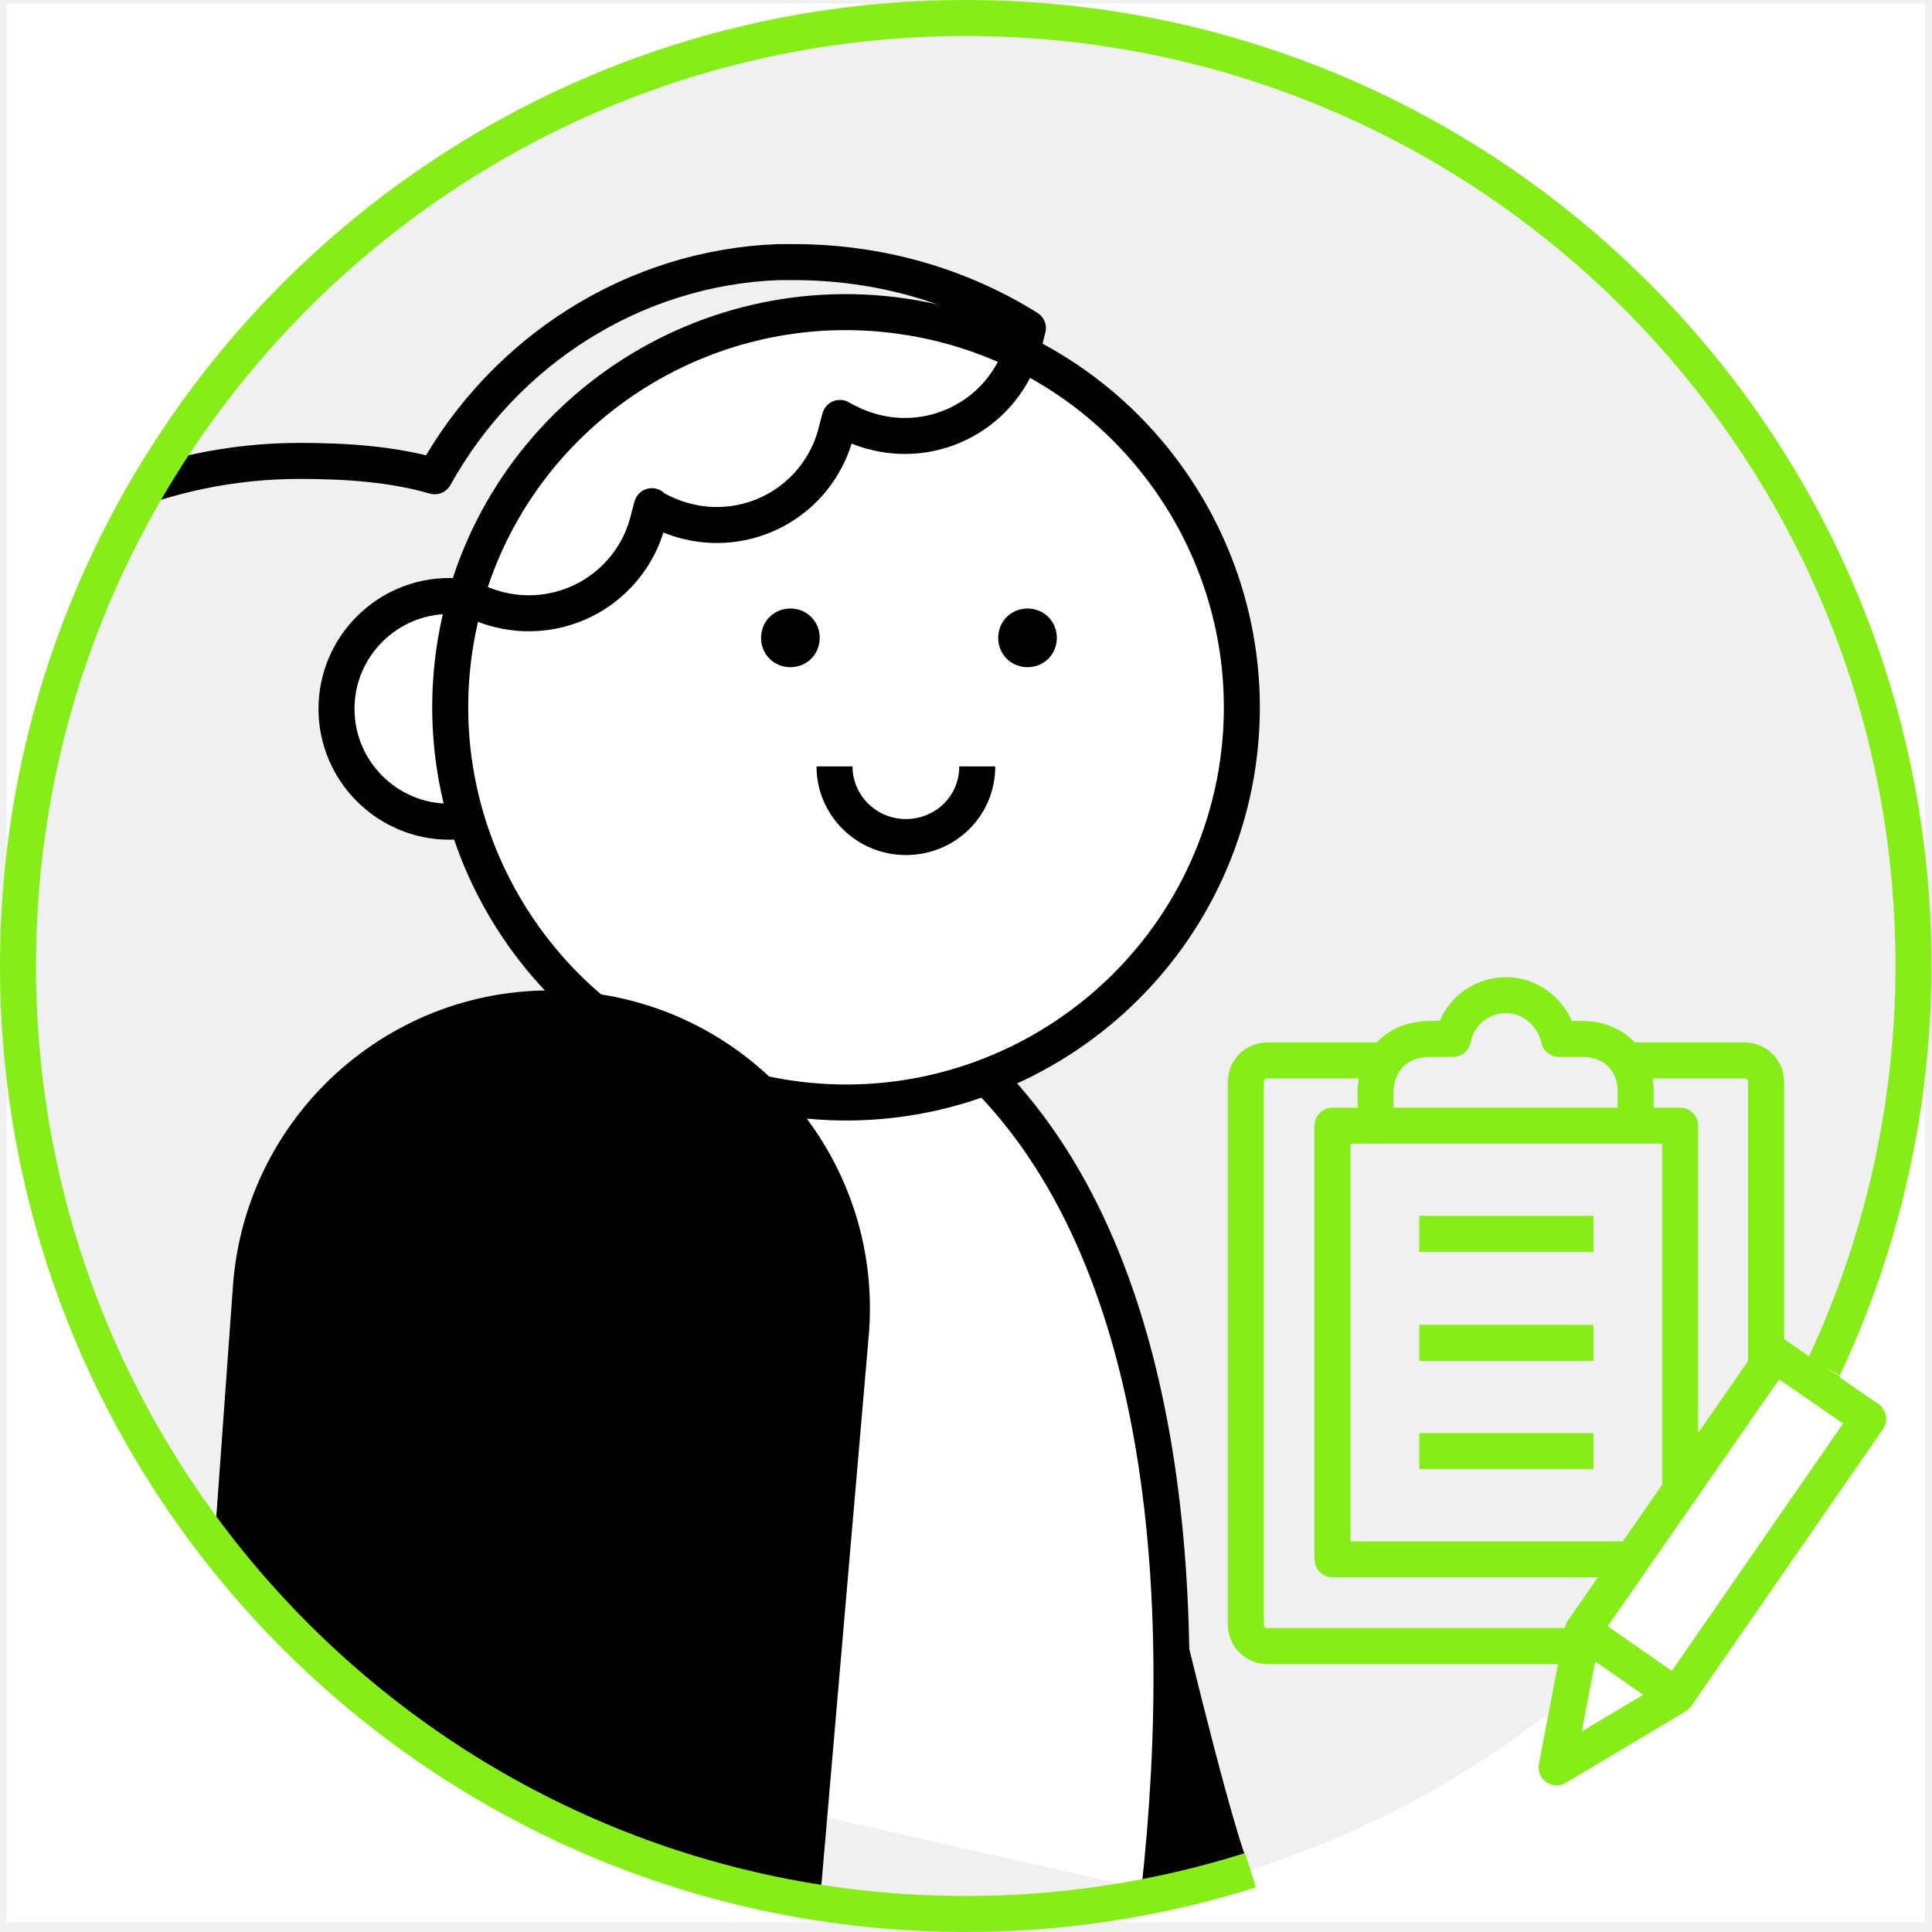
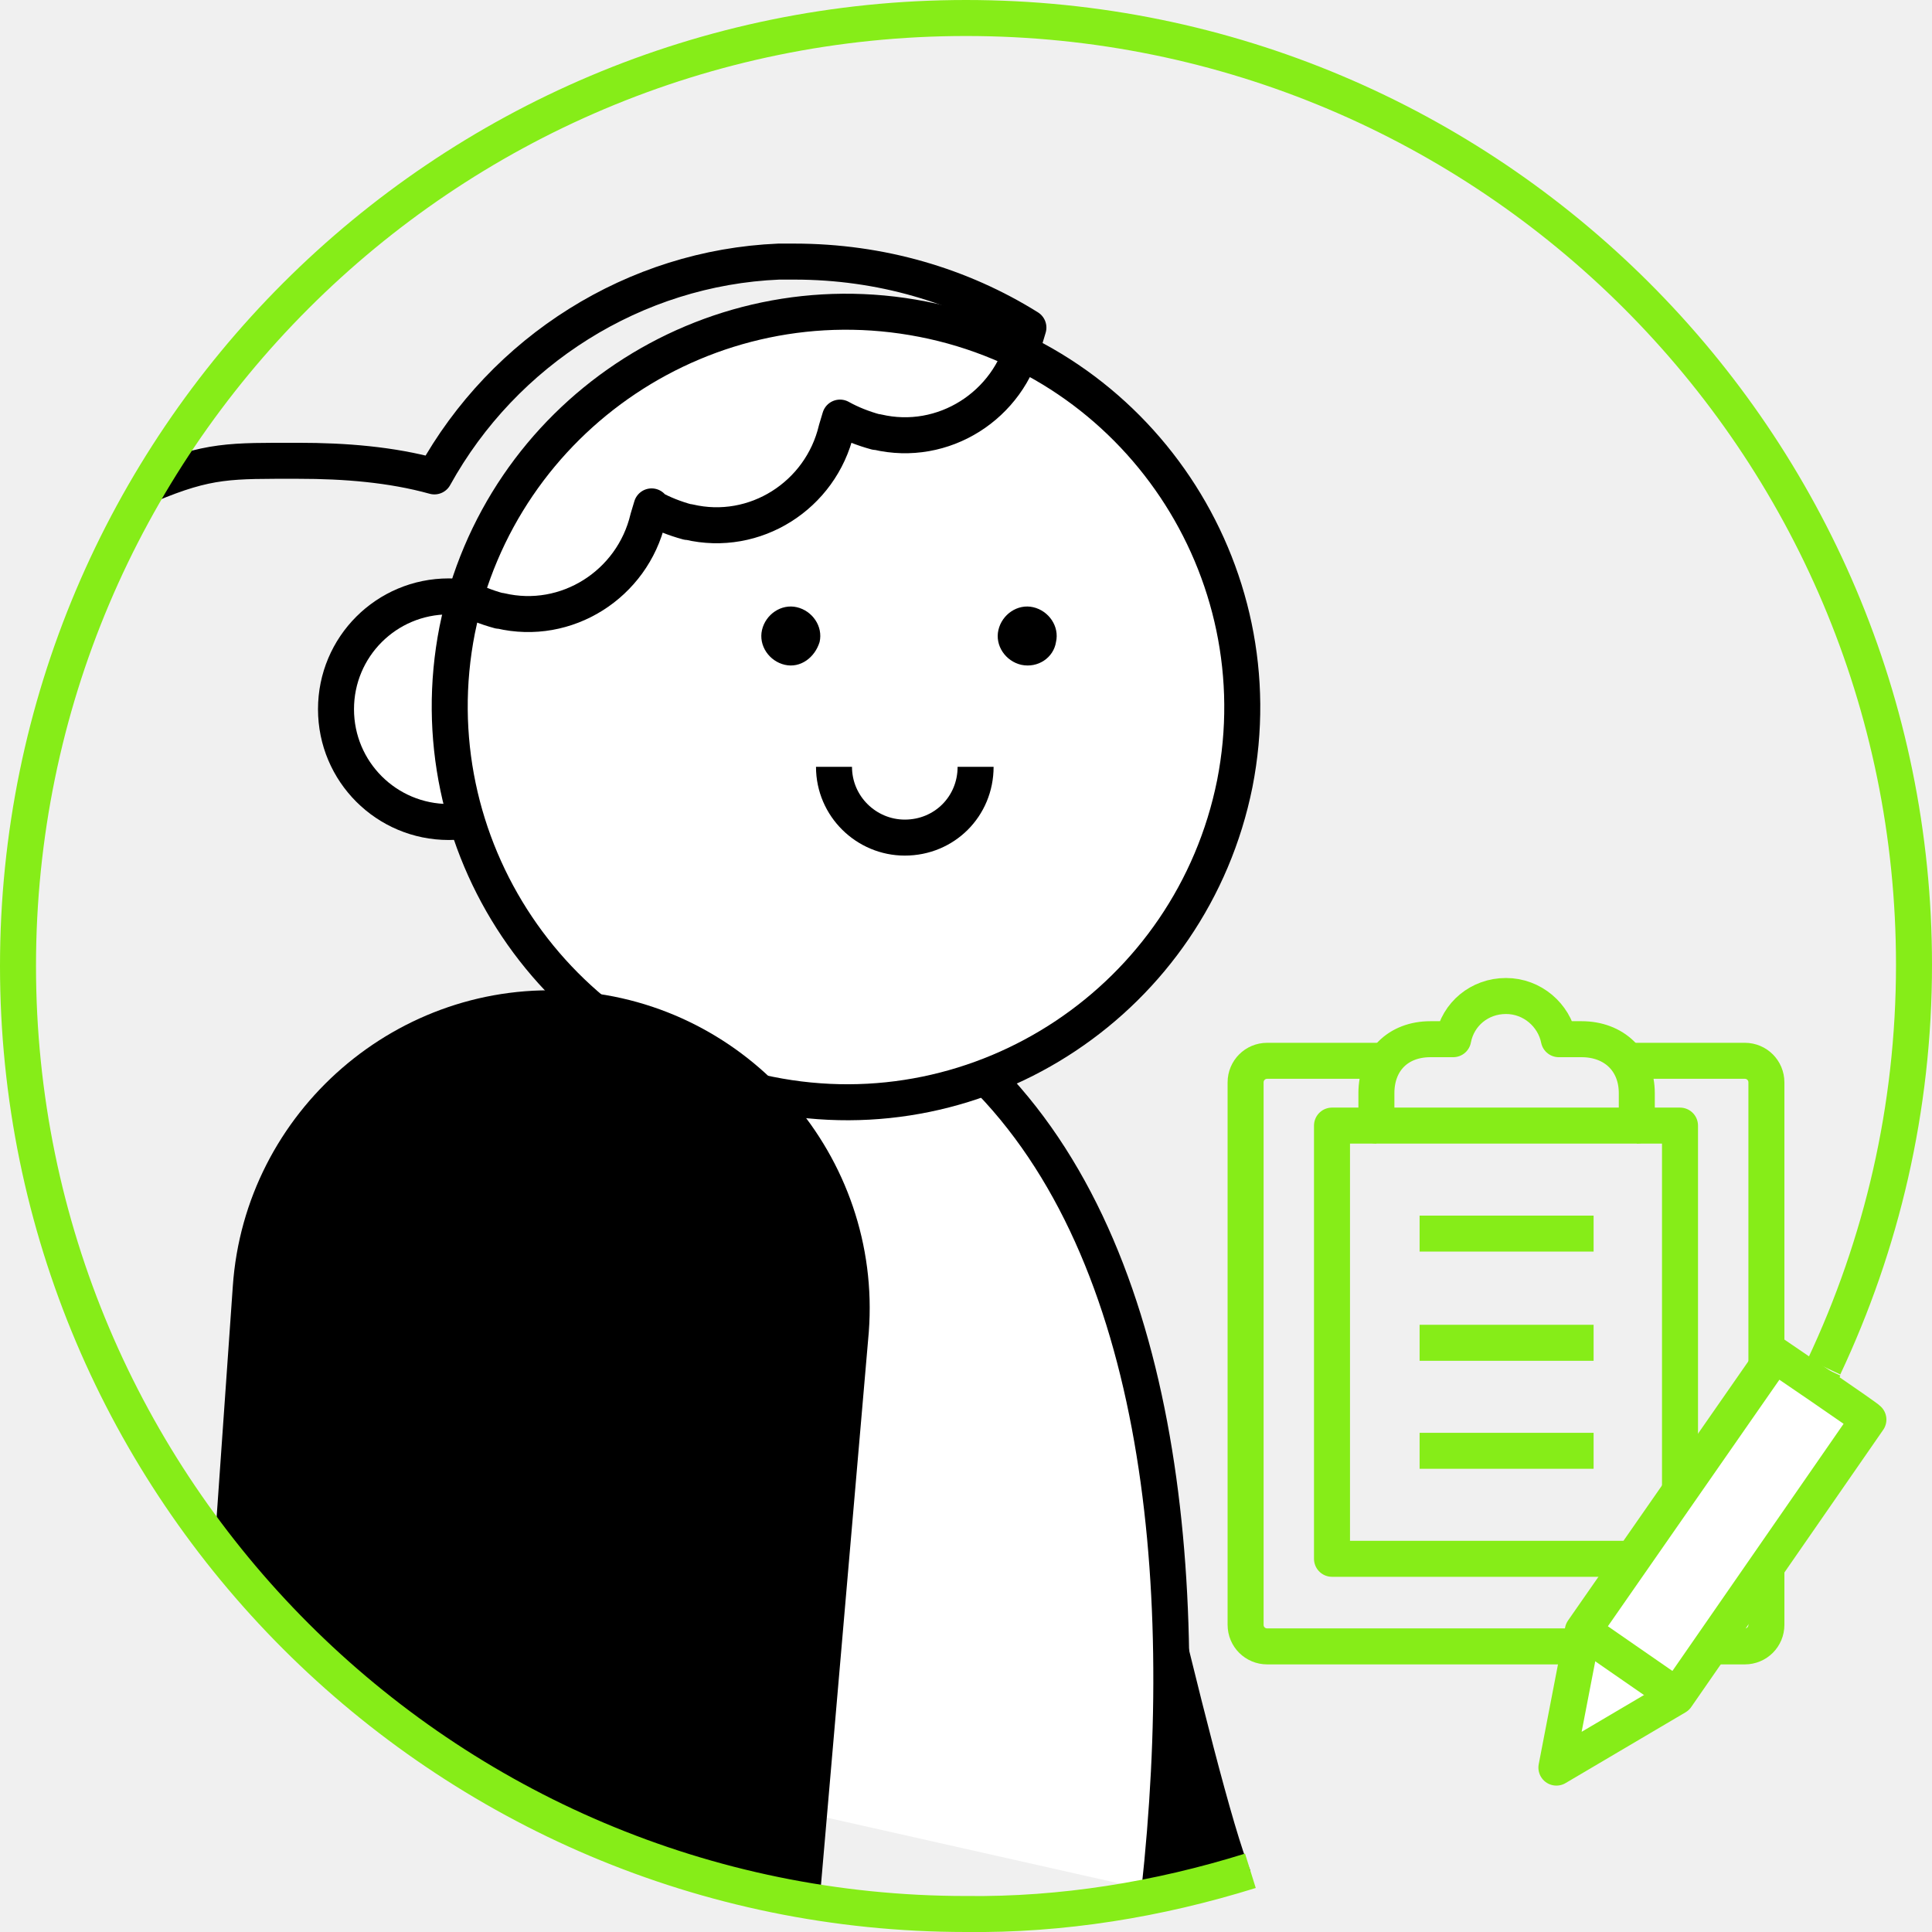
- <svg xmlns="http://www.w3.org/2000/svg" width="161" height="161" fill="none" viewBox="0 0 161 161">
-   <path fill="#000" d="M104.204 155.853c-2.75-6.525-12.087-48.359-12.215-48.935-2.174-12.538-14.133-20.917-26.667-18.742-12.534 2.174-20.911 14.136-18.737 26.674.32 1.919 20.272 15.8 36.58 26.866 2.877 1.983 10.295 16.056 13.365 16.056 2.813.063 7.674-1.919 7.674-1.919z" />
-   <path stroke="#86ED18" stroke-linejoin="round" stroke-miterlimit="10" stroke-width="3" d="M114.691 93.805h-3.645v36.141h28.969V93.805h-3.645M118.273 102.824h14.516M118.273 111.907h14.516M118.273 120.927h14.516" />
-   <path stroke="#86ED18" stroke-linejoin="round" stroke-miterlimit="10" stroke-width="3" d="M135.603 88.368h9.784c1.023 0 1.79.831 1.79 1.79v45.225a1.787 1.787 0 0 1-1.79 1.791H105.61a1.787 1.787 0 0 1-1.79-1.791V90.159c0-1.024.831-1.791 1.79-1.791h9.849" />
-   <path stroke="#86ED18" stroke-linejoin="round" stroke-miterlimit="10" stroke-width="3" d="M131.829 86.576h-1.918c-.448-2.046-2.238-3.646-4.413-3.646-2.174 0-4.028 1.536-4.412 3.646h-1.919c-2.685 0-4.54 1.792-4.54 4.542v2.687h21.679v-2.687c.064-2.75-1.855-4.541-4.477-4.541z" />
-   <path fill="#fff" d="M32.58 143.251l-2.11-25.331c-3.133-16.951 8.058-33.263 25.004-36.461 10.616-1.983 18.354.384 25.644 7.228 15.604 14.585 18.417 42.474 15.476 69.02" />
-   <path stroke="#000" stroke-miterlimit="10" stroke-width="3" d="M32.58 143.251l-2.11-25.331c-3.133-16.951 8.058-33.263 25.004-36.461 10.616-1.983 18.354.384 25.644 7.228 15.604 14.585 18.417 42.474 15.476 69.02" />
-   <path fill="#fff" stroke="#000" stroke-miterlimit="10" stroke-width="3" d="M46.841 59.07c0-5.18-4.22-9.402-9.4-9.402-5.18 0-9.4 4.221-9.4 9.403 0 5.181 4.22 9.403 9.4 9.403 5.243 0 9.4-4.222 9.4-9.403z" />
-   <path stroke="#000" stroke-miterlimit="10" stroke-width="3" d="M41.79 62.013c-.129 1.471-.129 2.942-.065 4.477" />
-   <path fill="#fff" stroke="#000" stroke-miterlimit="10" stroke-width="3" d="M102.861 65.34c3.517-17.847-8.122-35.182-25.964-38.7-17.905-3.519-35.236 8.06-38.753 25.906-3.517 17.847 8.122 35.182 25.964 38.7 17.841 3.518 35.172-8.06 38.753-25.907z" />
-   <path fill="#000" d="M68.264 53.634c.256-1.343-.575-2.623-1.918-2.879-1.343-.255-2.622.576-2.878 1.92-.256 1.343.575 2.622 1.918 2.878 1.343.256 2.622-.576 2.878-1.92zM88.025 53.634c.255-1.343-.576-2.623-1.919-2.879-1.343-.255-2.622.576-2.878 1.92-.255 1.343.576 2.622 1.919 2.878 1.343.256 2.622-.576 2.878-1.92zM17.105 139.157l2.302-31.919C20.43 92.589 33.156 81.523 47.8 82.61c14.645 1.024 25.708 13.753 24.62 28.402l-4.092 47.463s-52.31-4.67-51.223-19.318z" />
-   <path fill="#fff" d="M69.543 63.869c0 3.262 2.686 5.885 5.947 5.885 3.262 0 5.948-2.56 5.948-5.885" />
-   <path stroke="#000" stroke-miterlimit="10" stroke-width="3" d="M69.543 63.869c0 3.262 2.686 5.885 5.947 5.885 3.262 0 5.948-2.56 5.948-5.885" />
-   <path stroke="#000" stroke-linejoin="round" stroke-miterlimit="10" stroke-width="3" d="M8.791 41.736c4.988-2.111 10.424-3.327 16.18-3.327 3.836 0 7.737.256 11.254 1.28 5.82-10.49 16.627-17.4 28.65-17.847h1.279c7.162 0 13.877 1.983 19.504 5.501l-.256 1.024a10.251 10.251 0 0 1-12.406 7.676c-1.087-.256-2.11-.704-3.005-1.216l-.256.96a10.251 10.251 0 0 1-12.406 7.676c-1.087-.256-2.11-.704-3.006-1.216v-.064l-.256.96a10.251 10.251 0 0 1-12.406 7.676c-1.087-.256-2.11-.704-3.006-1.215" />
-   <path fill="#fff" d="M.542.285v159.917h159.873V.285H.542zm79.936 159.15c-43.677 0-79.169-35.438-79.169-79.191S36.801 1.117 80.48 1.117c43.677 0 79.169 35.438 79.169 79.127 0 43.689-35.492 79.191-79.17 79.191z" />
-   <path stroke="#86ED18" stroke-miterlimit="10" stroke-width="3" d="M104.204 155.853a78.65 78.65 0 0 1-23.726 3.646c-43.613 0-78.977-35.374-78.977-78.999 0-43.625 35.364-78.999 78.977-78.999 43.614 0 78.978 35.31 78.978 78.935 0 11.962-2.686 23.348-7.482 33.519M151.974 114.018c-4.349 9.339-10.488 17.655-17.97 24.563" />
-   <path fill="#fff" stroke="#86ED18" stroke-linejoin="round" stroke-miterlimit="10" stroke-width="3" d="M147.881 112.867l-15.987 23.028-2.175 11.386 9.976-5.949 15.988-23.092-7.802-5.373z" />
-   <path stroke="#86ED18" stroke-linejoin="round" stroke-miterlimit="10" stroke-width="3" d="M131.893 135.895l7.802 5.437" />
+ <svg xmlns="http://www.w3.org/2000/svg" version="1.1" id="Ebene_1" x="0px" y="0px" viewBox="0 0 161 161" style="enable-background:new 0 0 161 161;" xml:space="preserve">
+   <style type="text/css">
+ 	.st0{fill:none;stroke:#86ED18;stroke-width:3;stroke-linejoin:round;stroke-miterlimit:10;}
+ 	.st1{fill:#FFFFFF;}
+ 	.st2{fill:none;stroke:#000000;stroke-width:3;stroke-miterlimit:10;}
+ 	.st3{fill:#FFFFFF;stroke:#000000;stroke-width:3;stroke-miterlimit:10;}
+ 	.st4{fill:none;stroke:#000000;stroke-width:3;stroke-linejoin:round;stroke-miterlimit:10;}
+ 	.st5{fill:none;stroke:#86ED18;stroke-width:3;stroke-miterlimit:10;}
+ 	.st6{fill:#FFFFFF;stroke:#86ED18;stroke-width:3;stroke-linejoin:round;stroke-miterlimit:10;}
+ </style>
+   <path d="M104.2,155.9c-2.8-6.5-12.1-48.4-12.2-48.9C89.8,94.4,77.9,86,65.3,88.2c-12.5,2.2-20.9,14.1-18.7,26.7  c0.3,1.9,20.3,15.8,36.6,26.9c2.9,2,10.3,16.1,13.4,16.1C99.3,157.8,104.2,155.9,104.2,155.9L104.2,155.9z" />
+   <path class="st0" d="M114.7,93.8H111v36.1h29V93.8h-3.6 M118.3,102.8h14.5 M118.3,111.9h14.5 M118.3,120.9h14.5" />
+   <path class="st0" d="M135.6,88.4h9.8c1,0,1.8,0.8,1.8,1.8v45.2c0,1-0.8,1.8-1.8,1.8c0,0,0,0,0,0h-39.8c-1,0-1.8-0.8-1.8-1.8  c0,0,0,0,0,0V90.2c0-1,0.8-1.8,1.8-1.8h9.8" />
+   <path class="st0" d="M131.8,86.6h-1.9c-0.4-2-2.2-3.6-4.4-3.6c-2.2,0-4,1.5-4.4,3.6h-1.9c-2.7,0-4.5,1.8-4.5,4.5v2.7h21.7v-2.7  C136.4,88.4,134.5,86.6,131.8,86.6L131.8,86.6z" />
+   <path class="st1" d="M32.6,143.3l-2.1-25.3c-3.1-17,8.1-33.3,25-36.5c10.6-2,18.4,0.4,25.6,7.2c15.6,14.6,18.4,42.5,15.5,69" />
+   <path class="st2" d="M32.6,143.3l-2.1-25.3c-3.1-17,8.1-33.3,25-36.5c10.6-2,18.4,0.4,25.6,7.2c15.6,14.6,18.4,42.5,15.5,69" />
+   <path class="st3" d="M46.8,59.1c0-5.2-4.2-9.4-9.4-9.4S28,53.9,28,59.1c0,5.2,4.2,9.4,9.4,9.4C42.7,68.5,46.8,64.3,46.8,59.1  L46.8,59.1z" />
+   <path class="st2" d="M41.8,62c-0.1,1.5-0.1,2.9-0.1,4.5" />
+   <path class="st3" d="M102.9,65.3c3.5-17.8-8.1-35.2-26-38.7C59,23.1,41.7,34.7,38.1,52.5c-3.5,17.8,8.1,35.2,26,38.7  C81.9,94.8,99.3,83.2,102.9,65.3L102.9,65.3z" />
+   <path class="st1" d="M69.5,63.9c0,3.3,2.7,5.9,5.9,5.9c3.3,0,5.9-2.6,5.9-5.9" />
+   <path class="st2" d="M69.5,63.9c0,3.3,2.7,5.9,5.9,5.9c3.3,0,5.9-2.6,5.9-5.9" />
+   <path class="st4" d="M12.4,40.4c5-2.1,6.8-2,12.5-2c3.8,0,7.7,0.3,11.3,1.3C42,29.2,52.9,22.3,64.9,21.8h1.3c7.2,0,13.9,2,19.5,5.5  l-0.3,1c-1.3,5.5-6.8,9-12.3,7.7c0,0-0.1,0-0.1,0c-1.1-0.3-2.1-0.7-3-1.2l-0.3,1c-1.3,5.5-6.8,9-12.3,7.7c0,0-0.1,0-0.1,0  c-1.1-0.3-2.1-0.7-3-1.2v-0.1l-0.3,1c-1.3,5.5-6.8,9-12.3,7.7c0,0-0.1,0-0.1,0c-1.1-0.3-2.1-0.7-3-1.2" />
+   <g>
+     <path class="st1" d="M66.3,50.8c-1.3-0.3-2.6,0.6-2.9,1.9c-0.3,1.3,0.6,2.6,1.9,2.9c1.3,0.3,2.6-0.6,2.9-1.9v0   C68.5,52.3,67.7,51,66.3,50.8z" />
+     <path class="st1" d="M86.1,50.8c-1.3-0.3-2.6,0.6-2.9,1.9c-0.3,1.3,0.6,2.6,1.9,2.9c1.3,0.3,2.6-0.6,2.9-1.9v0   C88.3,52.3,87.4,51,86.1,50.8z" />
+     <path d="M72.4,111c1.1-14.6-10-27.4-24.6-28.4c-14.6-1.1-27.4,10-28.4,24.6l-1.5,21.4c12.1,15.6,29.8,26.6,50.1,29.8   c0.2,0,0.3,0,0.3,0L72.4,111z" />
+   </g>
+   <path class="st5" d="M104.2,155.9c-7.7,2.4-15.7,3.7-23.7,3.6c-43.6,0-79-35.4-79-79s35.4-79,79-79c43.6,0,79,35.3,79,78.9  c0,12-2.7,23.3-7.5,33.5 M152,114c-4.3,9.3-10.5,17.7-18,24.6" />
+   <path class="st6" d="M147.9,112.9l-16,23l-2.2,11.4l10-5.9l16-23.1C155.7,118.2,147.9,112.9,147.9,112.9z" />
+   <path class="st0" d="M131.9,135.9l7.8,5.4" />
+   <path d="M68.3,53.5c0.3-1.3-0.6-2.6-1.9-2.9c-1.3-0.3-2.6,0.6-2.9,1.9c-0.3,1.3,0.6,2.6,1.9,2.9C66.7,55.7,67.9,54.8,68.3,53.5  L68.3,53.5z M88,53.5c0.3-1.3-0.6-2.6-1.9-2.9c-1.3-0.3-2.6,0.6-2.9,1.9c-0.3,1.3,0.6,2.6,1.9,2.9C86.5,55.7,87.8,54.8,88,53.5z" />
</svg>
